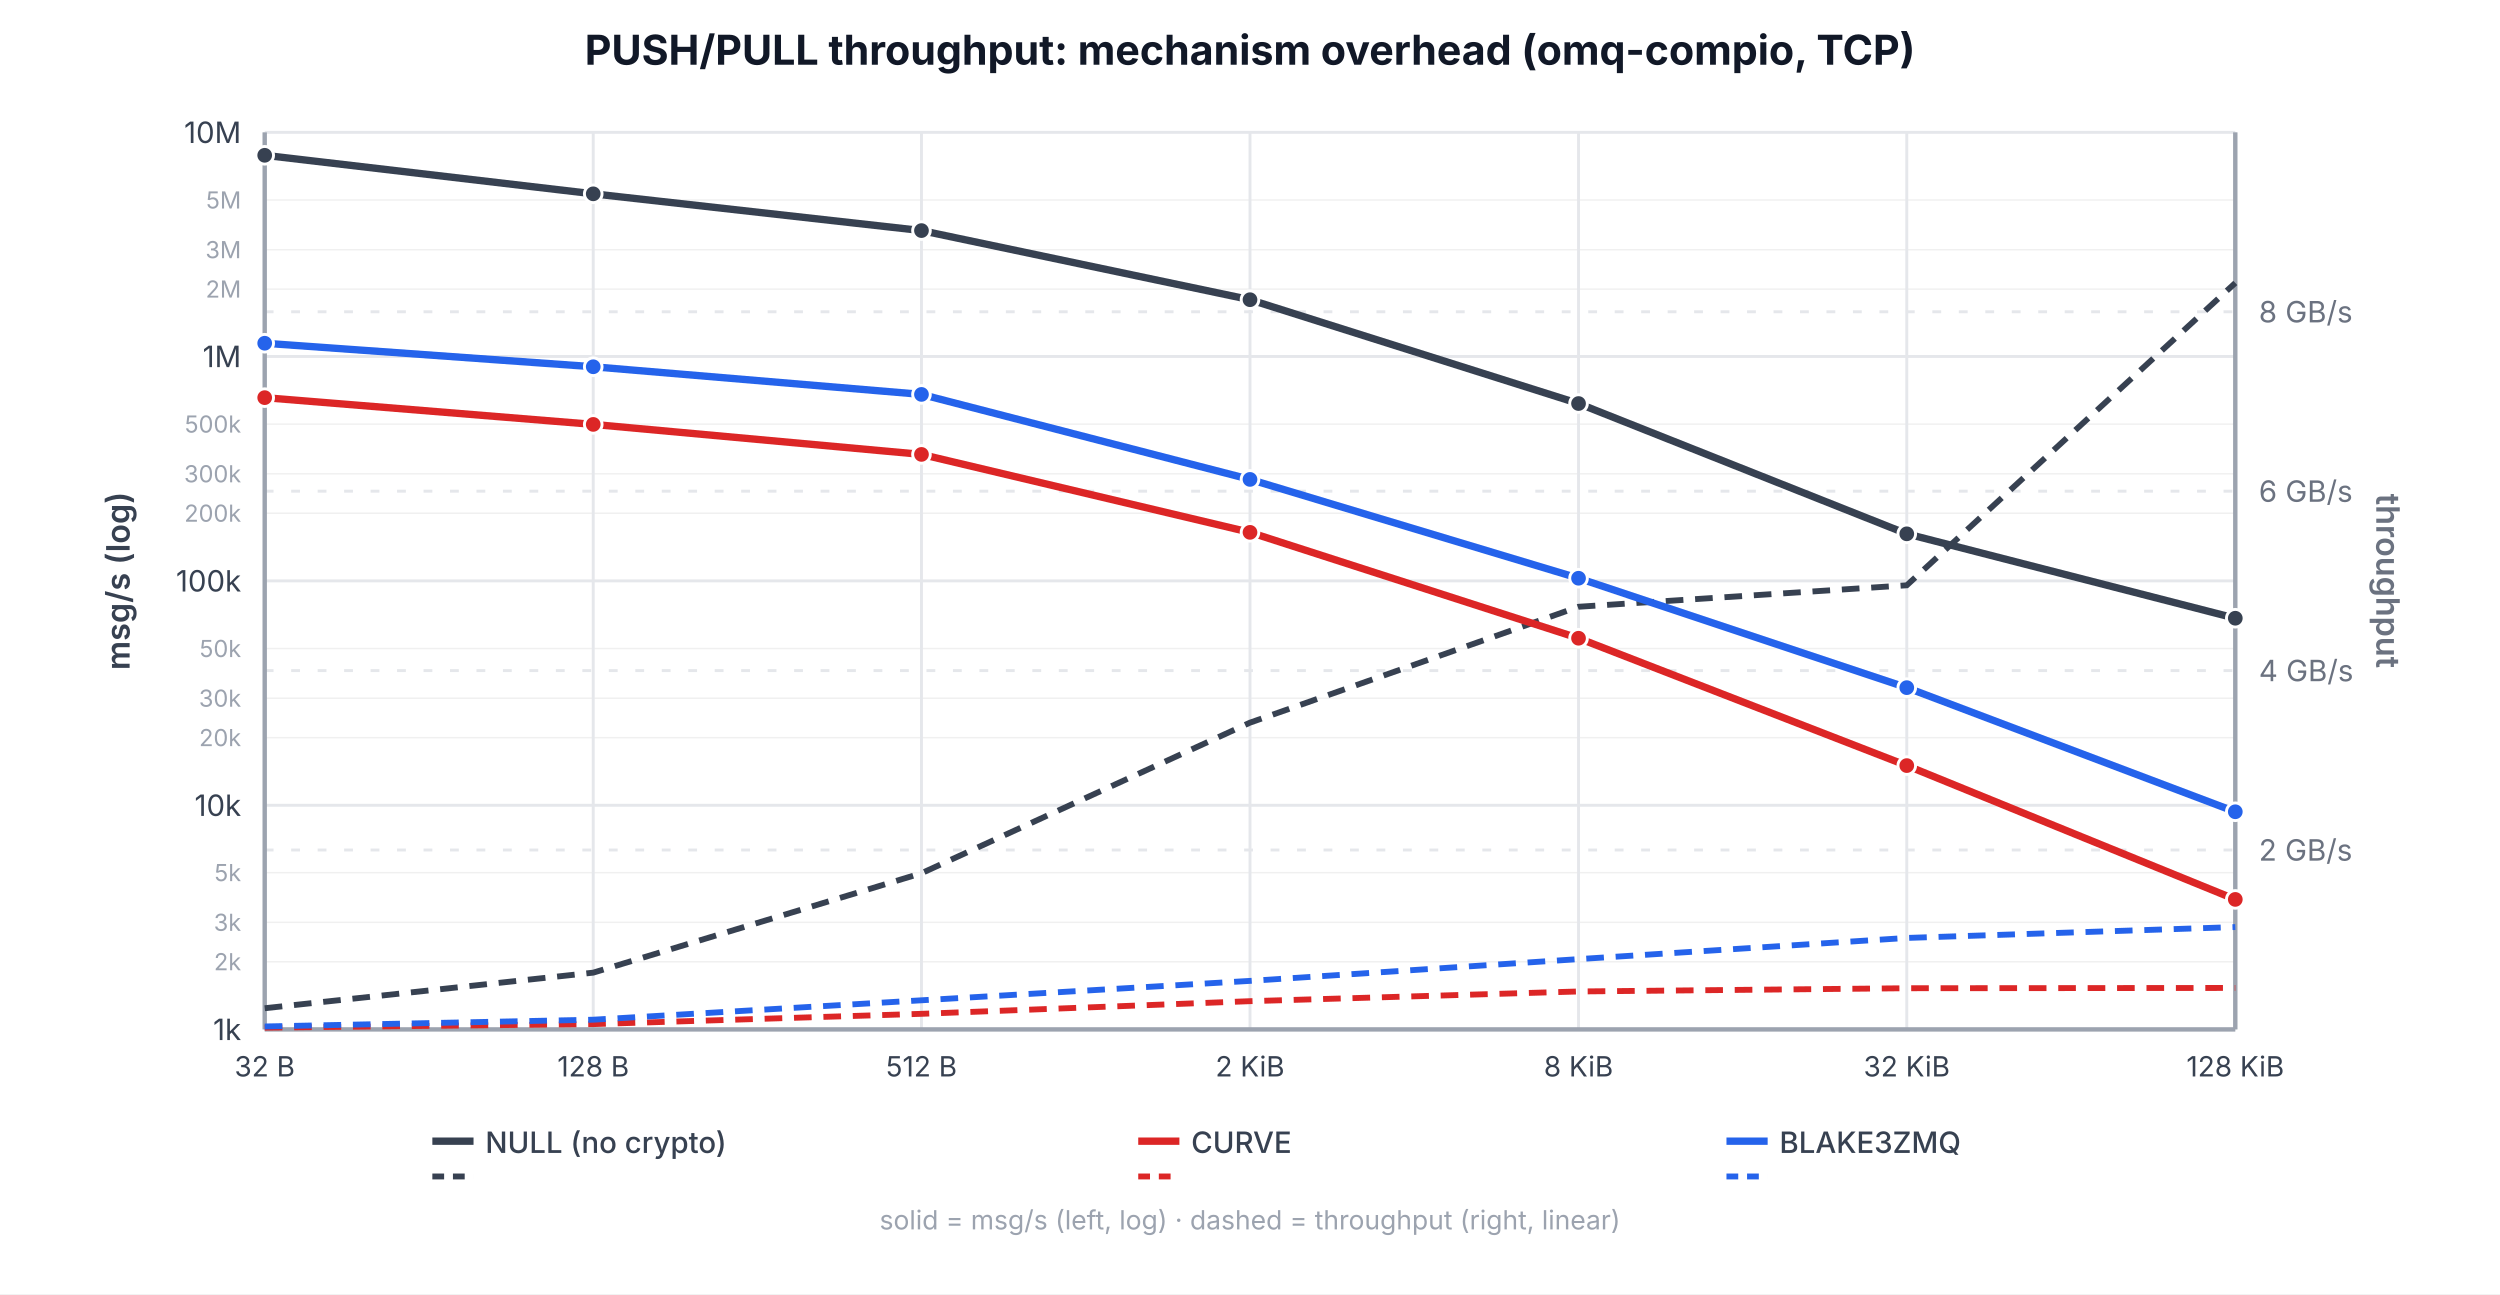
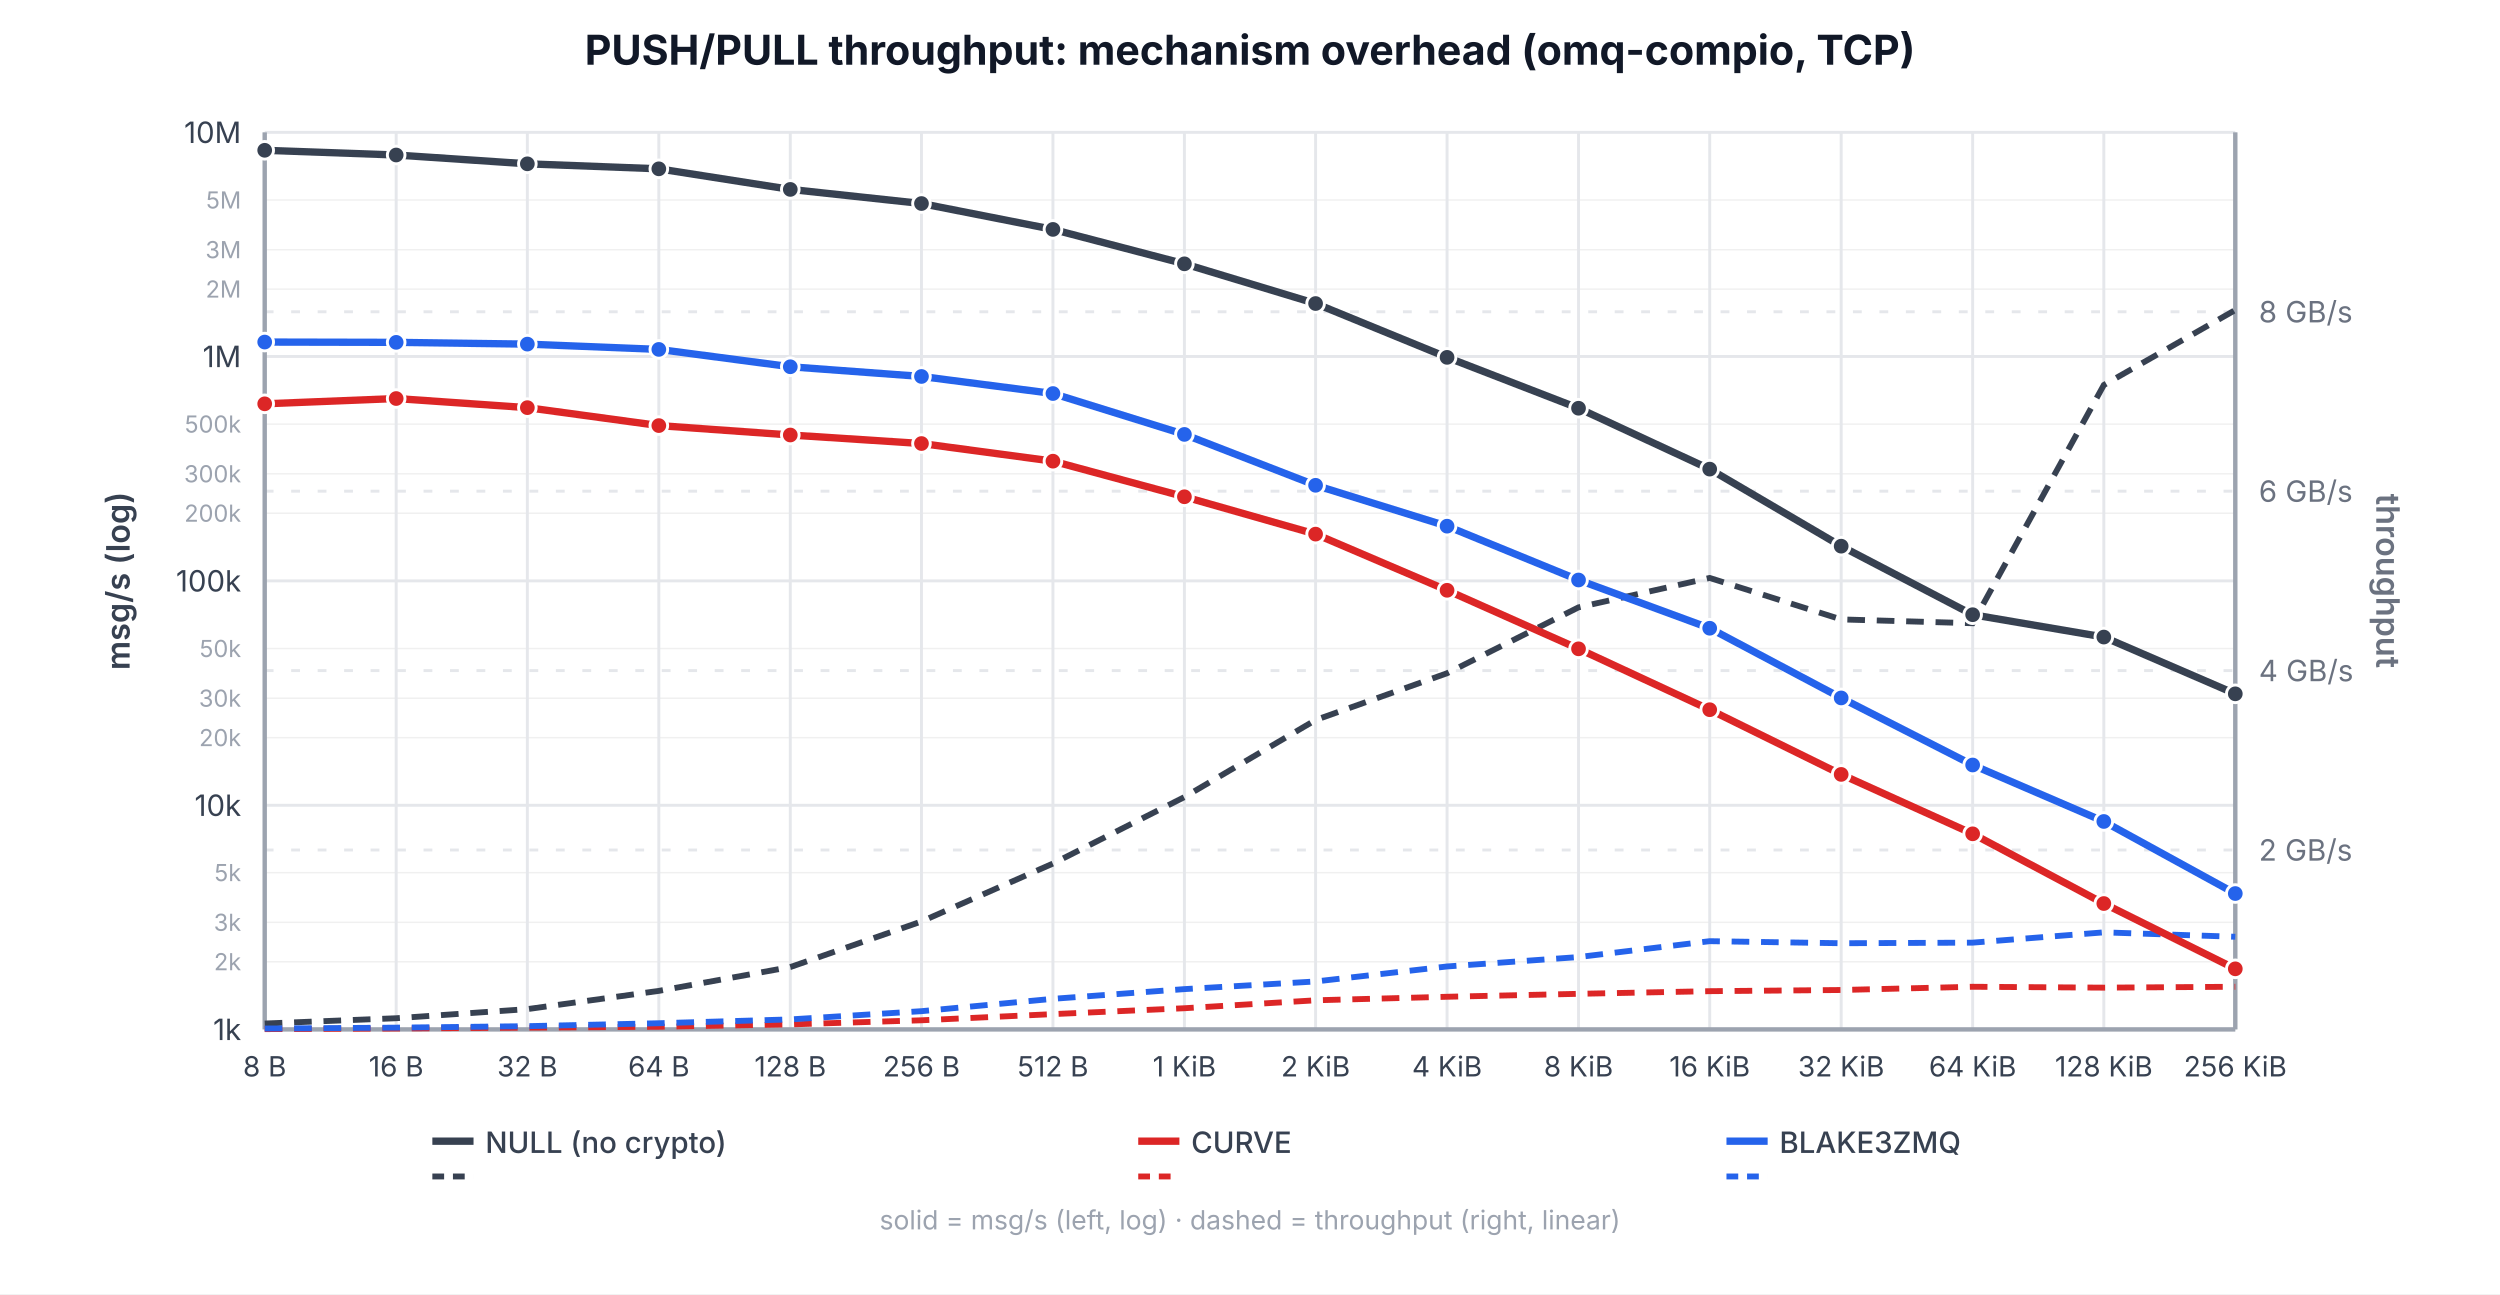
<svg xmlns="http://www.w3.org/2000/svg" viewBox="0 0 850 440" font-family="system-ui, -apple-system, sans-serif">
  <rect width="850" height="440" fill="white" />
  <line x1="90" y1="350.0" x2="760" y2="350.0" stroke="#e5e7eb" stroke-width="1" />
  <text x="82" y="350.0" text-anchor="end" dominant-baseline="middle" fill="#374151" font-size="10">1k</text>
  <line x1="90" y1="273.8" x2="760" y2="273.8" stroke="#e5e7eb" stroke-width="1" />
  <text x="82" y="273.8" text-anchor="end" dominant-baseline="middle" fill="#374151" font-size="10">10k</text>
  <line x1="90" y1="197.5" x2="760" y2="197.5" stroke="#e5e7eb" stroke-width="1" />
  <text x="82" y="197.5" text-anchor="end" dominant-baseline="middle" fill="#374151" font-size="10">100k</text>
  <line x1="90" y1="121.2" x2="760" y2="121.2" stroke="#e5e7eb" stroke-width="1" />
  <text x="82" y="121.2" text-anchor="end" dominant-baseline="middle" fill="#374151" font-size="10">1M</text>
  <line x1="90" y1="45.0" x2="760" y2="45.0" stroke="#e5e7eb" stroke-width="1" />
  <text x="82" y="45.0" text-anchor="end" dominant-baseline="middle" fill="#374151" font-size="10">10M</text>
  <line x1="90" y1="327.0" x2="760" y2="327.0" stroke="#f0f0f0" stroke-width="0.5" />
  <text x="82" y="327.0" text-anchor="end" dominant-baseline="middle" fill="#9ca3af" font-size="8">2k</text>
  <line x1="90" y1="313.6" x2="760" y2="313.6" stroke="#f0f0f0" stroke-width="0.5" />
  <text x="82" y="313.6" text-anchor="end" dominant-baseline="middle" fill="#9ca3af" font-size="8">3k</text>
  <line x1="90" y1="296.7" x2="760" y2="296.7" stroke="#f0f0f0" stroke-width="0.5" />
  <text x="82" y="296.7" text-anchor="end" dominant-baseline="middle" fill="#9ca3af" font-size="8">5k</text>
  <line x1="90" y1="250.8" x2="760" y2="250.8" stroke="#f0f0f0" stroke-width="0.5" />
  <text x="82" y="250.8" text-anchor="end" dominant-baseline="middle" fill="#9ca3af" font-size="8">20k</text>
  <line x1="90" y1="237.4" x2="760" y2="237.4" stroke="#f0f0f0" stroke-width="0.5" />
  <text x="82" y="237.4" text-anchor="end" dominant-baseline="middle" fill="#9ca3af" font-size="8">30k</text>
  <line x1="90" y1="220.5" x2="760" y2="220.5" stroke="#f0f0f0" stroke-width="0.5" />
  <text x="82" y="220.5" text-anchor="end" dominant-baseline="middle" fill="#9ca3af" font-size="8">50k</text>
  <line x1="90" y1="174.5" x2="760" y2="174.5" stroke="#f0f0f0" stroke-width="0.5" />
  <text x="82" y="174.5" text-anchor="end" dominant-baseline="middle" fill="#9ca3af" font-size="8">200k</text>
  <line x1="90" y1="161.1" x2="760" y2="161.1" stroke="#f0f0f0" stroke-width="0.5" />
  <text x="82" y="161.1" text-anchor="end" dominant-baseline="middle" fill="#9ca3af" font-size="8">300k</text>
  <line x1="90" y1="144.2" x2="760" y2="144.2" stroke="#f0f0f0" stroke-width="0.5" />
  <text x="82" y="144.2" text-anchor="end" dominant-baseline="middle" fill="#9ca3af" font-size="8">500k</text>
  <line x1="90" y1="98.3" x2="760" y2="98.3" stroke="#f0f0f0" stroke-width="0.5" />
  <text x="82" y="98.3" text-anchor="end" dominant-baseline="middle" fill="#9ca3af" font-size="8">2M</text>
  <line x1="90" y1="84.9" x2="760" y2="84.9" stroke="#f0f0f0" stroke-width="0.5" />
  <text x="82" y="84.9" text-anchor="end" dominant-baseline="middle" fill="#9ca3af" font-size="8">3M</text>
  <line x1="90" y1="68.0" x2="760" y2="68.0" stroke="#f0f0f0" stroke-width="0.5" />
  <text x="82" y="68.0" text-anchor="end" dominant-baseline="middle" fill="#9ca3af" font-size="8">5M</text>
  <line x1="90" y1="289.0" x2="760" y2="289.0" stroke="#e5e7eb" stroke-width="1" stroke-dasharray="3,6" />
  <text x="768" y="289.0" text-anchor="start" dominant-baseline="middle" fill="#6b7280" font-size="10">2 GB/s</text>
  <line x1="90" y1="228.0" x2="760" y2="228.0" stroke="#e5e7eb" stroke-width="1" stroke-dasharray="3,6" />
  <text x="768" y="228.0" text-anchor="start" dominant-baseline="middle" fill="#6b7280" font-size="10">4 GB/s</text>
  <line x1="90" y1="167.0" x2="760" y2="167.0" stroke="#e5e7eb" stroke-width="1" stroke-dasharray="3,6" />
  <text x="768" y="167.0" text-anchor="start" dominant-baseline="middle" fill="#6b7280" font-size="10">6 GB/s</text>
  <line x1="90" y1="106.0" x2="760" y2="106.0" stroke="#e5e7eb" stroke-width="1" stroke-dasharray="3,6" />
  <text x="768" y="106.0" text-anchor="start" dominant-baseline="middle" fill="#6b7280" font-size="10">8 GB/s</text>
  <line x1="90.0" y1="45" x2="90.0" y2="350" stroke="#e5e7eb" stroke-width="1" />
-   <line x1="201.7" y1="45" x2="201.7" y2="350" stroke="#e5e7eb" stroke-width="1" />
+   <line x1="134.7" y1="45" x2="134.7" y2="350" stroke="#e5e7eb" stroke-width="1" />
+   <line x1="179.3" y1="45" x2="179.3" y2="350" stroke="#e5e7eb" stroke-width="1" />
+   <line x1="224.0" y1="45" x2="224.0" y2="350" stroke="#e5e7eb" stroke-width="1" />
+   <line x1="268.7" y1="45" x2="268.7" y2="350" stroke="#e5e7eb" stroke-width="1" />
  <line x1="313.3" y1="45" x2="313.3" y2="350" stroke="#e5e7eb" stroke-width="1" />
-   <line x1="425.0" y1="45" x2="425.0" y2="350" stroke="#e5e7eb" stroke-width="1" />
+   <line x1="358.0" y1="45" x2="358.0" y2="350" stroke="#e5e7eb" stroke-width="1" />
+   <line x1="402.7" y1="45" x2="402.7" y2="350" stroke="#e5e7eb" stroke-width="1" />
+   <line x1="447.3" y1="45" x2="447.3" y2="350" stroke="#e5e7eb" stroke-width="1" />
+   <line x1="492.0" y1="45" x2="492.0" y2="350" stroke="#e5e7eb" stroke-width="1" />
  <line x1="536.7" y1="45" x2="536.7" y2="350" stroke="#e5e7eb" stroke-width="1" />
-   <line x1="648.3" y1="45" x2="648.3" y2="350" stroke="#e5e7eb" stroke-width="1" />
+   <line x1="581.3" y1="45" x2="581.3" y2="350" stroke="#e5e7eb" stroke-width="1" />
+   <line x1="626.0" y1="45" x2="626.0" y2="350" stroke="#e5e7eb" stroke-width="1" />
+   <line x1="670.7" y1="45" x2="670.7" y2="350" stroke="#e5e7eb" stroke-width="1" />
+   <line x1="715.3" y1="45" x2="715.3" y2="350" stroke="#e5e7eb" stroke-width="1" />
  <line x1="760.0" y1="45" x2="760.0" y2="350" stroke="#e5e7eb" stroke-width="1" />
  <line x1="90" y1="45" x2="90" y2="350" stroke="#9ca3af" stroke-width="1.5" />
  <line x1="760" y1="45" x2="760" y2="350" stroke="#9ca3af" stroke-width="1.5" />
  <line x1="90" y1="350" x2="760" y2="350" stroke="#9ca3af" stroke-width="1.5" />
-   <text x="90.0" y="366" text-anchor="middle" fill="#374151" font-size="9.5">32 B</text>
-   <text x="201.7" y="366" text-anchor="middle" fill="#374151" font-size="9.5">128 B</text>
-   <text x="313.3" y="366" text-anchor="middle" fill="#374151" font-size="9.5">512 B</text>
-   <text x="425.0" y="366" text-anchor="middle" fill="#374151" font-size="9.5">2 KiB</text>
+   <text x="90.0" y="366" text-anchor="middle" fill="#374151" font-size="9.5">8 B</text>
+   <text x="134.7" y="366" text-anchor="middle" fill="#374151" font-size="9.5">16 B</text>
+   <text x="179.3" y="366" text-anchor="middle" fill="#374151" font-size="9.5">32 B</text>
+   <text x="224.0" y="366" text-anchor="middle" fill="#374151" font-size="9.5">64 B</text>
+   <text x="268.7" y="366" text-anchor="middle" fill="#374151" font-size="9.5">128 B</text>
+   <text x="313.3" y="366" text-anchor="middle" fill="#374151" font-size="9.5">256 B</text>
+   <text x="358.0" y="366" text-anchor="middle" fill="#374151" font-size="9.5">512 B</text>
+   <text x="402.7" y="366" text-anchor="middle" fill="#374151" font-size="9.5">1 KiB</text>
+   <text x="447.3" y="366" text-anchor="middle" fill="#374151" font-size="9.5">2 KiB</text>
+   <text x="492.0" y="366" text-anchor="middle" fill="#374151" font-size="9.5">4 KiB</text>
  <text x="536.7" y="366" text-anchor="middle" fill="#374151" font-size="9.5">8 KiB</text>
-   <text x="648.3" y="366" text-anchor="middle" fill="#374151" font-size="9.5">32 KiB</text>
-   <text x="760.0" y="366" text-anchor="middle" fill="#374151" font-size="9.5">128 KiB</text>
+   <text x="581.3" y="366" text-anchor="middle" fill="#374151" font-size="9.5">16 KiB</text>
+   <text x="626.0" y="366" text-anchor="middle" fill="#374151" font-size="9.5">32 KiB</text>
+   <text x="670.7" y="366" text-anchor="middle" fill="#374151" font-size="9.5">64 KiB</text>
+   <text x="715.3" y="366" text-anchor="middle" fill="#374151" font-size="9.5">128 KiB</text>
+   <text x="760.0" y="366" text-anchor="middle" fill="#374151" font-size="9.5">256 KiB</text>
  <text x="40" y="197.5" text-anchor="middle" dominant-baseline="middle" fill="#374151" font-size="11" font-weight="600" transform="rotate(-90,40,197.5)">msg/s (log)</text>
  <text x="812" y="197.5" text-anchor="middle" dominant-baseline="middle" fill="#6b7280" font-size="11" font-weight="600" transform="rotate(90,812,197.5)">throughput</text>
  <text x="425.0" y="22" text-anchor="middle" fill="#111827" font-size="14" font-weight="700">PUSH/PULL throughput: mechanism overhead (omq-compio, TCP)</text>
-   <polyline points="90.0,342.8 201.7,330.7 313.3,296.9 425.0,245.7 536.7,206.3 648.3,199.0 760.0,96.2" fill="none" stroke="#374151" stroke-width="2" stroke-dasharray="6,4" />
-   <polyline points="90.0,349.4 201.7,348.2 313.3,344.7 425.0,340.4 536.7,337.1 648.3,336.0 760.0,335.9" fill="none" stroke="#dc2626" stroke-width="2" stroke-dasharray="6,4" />
-   <polyline points="90.0,349.0 201.7,346.7 313.3,340.1 425.0,333.5 536.7,326.1 648.3,318.9 760.0,315.2" fill="none" stroke="#2563eb" stroke-width="2" stroke-dasharray="6,4" />
-   <polyline points="90.0,52.8 201.7,65.9 313.3,78.4 425.0,101.9 536.7,137.2 648.3,181.5 760.0,210.2" fill="none" stroke="#374151" stroke-width="2.5" stroke-linecap="round" stroke-linejoin="round" />
-   <circle cx="90.0" cy="52.8" r="3" fill="#374151" stroke="white" stroke-width="1" />
-   <circle cx="201.7" cy="65.9" r="3" fill="#374151" stroke="white" stroke-width="1" />
-   <circle cx="313.3" cy="78.4" r="3" fill="#374151" stroke="white" stroke-width="1" />
-   <circle cx="425.0" cy="101.9" r="3" fill="#374151" stroke="white" stroke-width="1" />
-   <circle cx="536.7" cy="137.2" r="3" fill="#374151" stroke="white" stroke-width="1" />
-   <circle cx="648.3" cy="181.5" r="3" fill="#374151" stroke="white" stroke-width="1" />
-   <circle cx="760.0" cy="210.2" r="3" fill="#374151" stroke="white" stroke-width="1" />
-   <polyline points="90.0,135.2 201.7,144.3 313.3,154.5 425.0,181.0 536.7,217.0 648.3,260.3 760.0,305.8" fill="none" stroke="#dc2626" stroke-width="2.5" stroke-linecap="round" stroke-linejoin="round" />
-   <circle cx="90.0" cy="135.2" r="3" fill="#dc2626" stroke="white" stroke-width="1" />
-   <circle cx="201.7" cy="144.3" r="3" fill="#dc2626" stroke="white" stroke-width="1" />
-   <circle cx="313.3" cy="154.5" r="3" fill="#dc2626" stroke="white" stroke-width="1" />
-   <circle cx="425.0" cy="181.0" r="3" fill="#dc2626" stroke="white" stroke-width="1" />
-   <circle cx="536.7" cy="217.0" r="3" fill="#dc2626" stroke="white" stroke-width="1" />
-   <circle cx="648.3" cy="260.3" r="3" fill="#dc2626" stroke="white" stroke-width="1" />
-   <circle cx="760.0" cy="305.8" r="3" fill="#dc2626" stroke="white" stroke-width="1" />
-   <polyline points="90.0,116.7 201.7,124.7 313.3,134.1 425.0,163.0 536.7,196.6 648.3,233.8 760.0,276.0" fill="none" stroke="#2563eb" stroke-width="2.5" stroke-linecap="round" stroke-linejoin="round" />
-   <circle cx="90.0" cy="116.7" r="3" fill="#2563eb" stroke="white" stroke-width="1" />
-   <circle cx="201.7" cy="124.7" r="3" fill="#2563eb" stroke="white" stroke-width="1" />
-   <circle cx="313.3" cy="134.1" r="3" fill="#2563eb" stroke="white" stroke-width="1" />
-   <circle cx="425.0" cy="163.0" r="3" fill="#2563eb" stroke="white" stroke-width="1" />
-   <circle cx="536.7" cy="196.6" r="3" fill="#2563eb" stroke="white" stroke-width="1" />
-   <circle cx="648.3" cy="233.8" r="3" fill="#2563eb" stroke="white" stroke-width="1" />
-   <circle cx="760.0" cy="276.0" r="3" fill="#2563eb" stroke="white" stroke-width="1" />
+   <polyline points="90.0,348.0 134.7,346.2 179.3,343.1 224.0,336.9 268.7,328.8 313.3,313.3 358.0,293.6 402.7,271.0 447.3,244.8 492.0,228.9 536.7,206.5 581.3,196.5 626.0,210.6 670.7,211.9 715.3,130.9 760.0,105.4" fill="none" stroke="#374151" stroke-width="2" stroke-dasharray="6,4" />
+   <polyline points="90.0,349.9 134.7,349.7 179.3,349.4 224.0,349.1 268.7,348.3 313.3,346.9 358.0,344.8 402.7,342.8 447.3,340.1 492.0,338.9 536.7,337.9 581.3,337.0 626.0,336.6 670.7,335.5 715.3,335.8 760.0,335.5" fill="none" stroke="#dc2626" stroke-width="2" stroke-dasharray="6,4" />
+   <polyline points="90.0,349.7 134.7,349.4 179.3,348.9 224.0,347.9 268.7,346.6 313.3,343.8 358.0,339.6 402.7,336.3 447.3,333.7 492.0,328.6 536.7,325.4 581.3,320.0 626.0,320.7 670.7,320.5 715.3,317.0 760.0,318.5" fill="none" stroke="#2563eb" stroke-width="2" stroke-dasharray="6,4" />
+   <polyline points="90.0,51.1 134.7,52.7 179.3,55.7 224.0,57.4 268.7,64.4 313.3,69.2 358.0,78.0 402.7,89.7 447.3,103.2 492.0,121.5 536.7,138.8 581.3,159.5 626.0,185.7 670.7,209.0 715.3,216.6 760.0,235.9" fill="none" stroke="#374151" stroke-width="2.5" stroke-linecap="round" stroke-linejoin="round" />
+   <circle cx="90.0" cy="51.1" r="3" fill="#374151" stroke="white" stroke-width="1" />
+   <circle cx="134.7" cy="52.7" r="3" fill="#374151" stroke="white" stroke-width="1" />
+   <circle cx="179.3" cy="55.7" r="3" fill="#374151" stroke="white" stroke-width="1" />
+   <circle cx="224.0" cy="57.4" r="3" fill="#374151" stroke="white" stroke-width="1" />
+   <circle cx="268.7" cy="64.4" r="3" fill="#374151" stroke="white" stroke-width="1" />
+   <circle cx="313.3" cy="69.2" r="3" fill="#374151" stroke="white" stroke-width="1" />
+   <circle cx="358.0" cy="78.0" r="3" fill="#374151" stroke="white" stroke-width="1" />
+   <circle cx="402.7" cy="89.7" r="3" fill="#374151" stroke="white" stroke-width="1" />
+   <circle cx="447.3" cy="103.2" r="3" fill="#374151" stroke="white" stroke-width="1" />
+   <circle cx="492.0" cy="121.5" r="3" fill="#374151" stroke="white" stroke-width="1" />
+   <circle cx="536.7" cy="138.8" r="3" fill="#374151" stroke="white" stroke-width="1" />
+   <circle cx="581.3" cy="159.5" r="3" fill="#374151" stroke="white" stroke-width="1" />
+   <circle cx="626.0" cy="185.7" r="3" fill="#374151" stroke="white" stroke-width="1" />
+   <circle cx="670.7" cy="209.0" r="3" fill="#374151" stroke="white" stroke-width="1" />
+   <circle cx="715.3" cy="216.6" r="3" fill="#374151" stroke="white" stroke-width="1" />
+   <circle cx="760.0" cy="235.9" r="3" fill="#374151" stroke="white" stroke-width="1" />
+   <polyline points="90.0,137.3 134.7,135.5 179.3,138.6 224.0,144.7 268.7,147.9 313.3,150.8 358.0,156.8 402.7,168.9 447.3,181.6 492.0,200.7 536.7,220.6 581.3,241.3 626.0,263.3 670.7,283.5 715.3,307.2 760.0,329.4" fill="none" stroke="#dc2626" stroke-width="2.5" stroke-linecap="round" stroke-linejoin="round" />
+   <circle cx="90.0" cy="137.3" r="3" fill="#dc2626" stroke="white" stroke-width="1" />
+   <circle cx="134.7" cy="135.5" r="3" fill="#dc2626" stroke="white" stroke-width="1" />
+   <circle cx="179.3" cy="138.6" r="3" fill="#dc2626" stroke="white" stroke-width="1" />
+   <circle cx="224.0" cy="144.7" r="3" fill="#dc2626" stroke="white" stroke-width="1" />
+   <circle cx="268.7" cy="147.9" r="3" fill="#dc2626" stroke="white" stroke-width="1" />
+   <circle cx="313.3" cy="150.8" r="3" fill="#dc2626" stroke="white" stroke-width="1" />
+   <circle cx="358.0" cy="156.8" r="3" fill="#dc2626" stroke="white" stroke-width="1" />
+   <circle cx="402.7" cy="168.9" r="3" fill="#dc2626" stroke="white" stroke-width="1" />
+   <circle cx="447.3" cy="181.6" r="3" fill="#dc2626" stroke="white" stroke-width="1" />
+   <circle cx="492.0" cy="200.7" r="3" fill="#dc2626" stroke="white" stroke-width="1" />
+   <circle cx="536.7" cy="220.6" r="3" fill="#dc2626" stroke="white" stroke-width="1" />
+   <circle cx="581.3" cy="241.3" r="3" fill="#dc2626" stroke="white" stroke-width="1" />
+   <circle cx="626.0" cy="263.3" r="3" fill="#dc2626" stroke="white" stroke-width="1" />
+   <circle cx="670.7" cy="283.5" r="3" fill="#dc2626" stroke="white" stroke-width="1" />
+   <circle cx="715.3" cy="307.2" r="3" fill="#dc2626" stroke="white" stroke-width="1" />
+   <circle cx="760.0" cy="329.4" r="3" fill="#dc2626" stroke="white" stroke-width="1" />
+   <polyline points="90.0,116.3 134.7,116.4 179.3,117.0 224.0,118.8 268.7,124.7 313.3,128.0 358.0,133.8 402.7,147.7 447.3,165.0 492.0,178.9 536.7,197.2 581.3,213.6 626.0,237.3 670.7,260.1 715.3,279.3 760.0,303.8" fill="none" stroke="#2563eb" stroke-width="2.5" stroke-linecap="round" stroke-linejoin="round" />
+   <circle cx="90.0" cy="116.3" r="3" fill="#2563eb" stroke="white" stroke-width="1" />
+   <circle cx="134.7" cy="116.4" r="3" fill="#2563eb" stroke="white" stroke-width="1" />
+   <circle cx="179.3" cy="117.0" r="3" fill="#2563eb" stroke="white" stroke-width="1" />
+   <circle cx="224.0" cy="118.8" r="3" fill="#2563eb" stroke="white" stroke-width="1" />
+   <circle cx="268.7" cy="124.7" r="3" fill="#2563eb" stroke="white" stroke-width="1" />
+   <circle cx="313.3" cy="128.0" r="3" fill="#2563eb" stroke="white" stroke-width="1" />
+   <circle cx="358.0" cy="133.8" r="3" fill="#2563eb" stroke="white" stroke-width="1" />
+   <circle cx="402.7" cy="147.7" r="3" fill="#2563eb" stroke="white" stroke-width="1" />
+   <circle cx="447.3" cy="165.0" r="3" fill="#2563eb" stroke="white" stroke-width="1" />
+   <circle cx="492.0" cy="178.9" r="3" fill="#2563eb" stroke="white" stroke-width="1" />
+   <circle cx="536.7" cy="197.2" r="3" fill="#2563eb" stroke="white" stroke-width="1" />
+   <circle cx="581.3" cy="213.6" r="3" fill="#2563eb" stroke="white" stroke-width="1" />
+   <circle cx="626.0" cy="237.3" r="3" fill="#2563eb" stroke="white" stroke-width="1" />
+   <circle cx="670.7" cy="260.1" r="3" fill="#2563eb" stroke="white" stroke-width="1" />
+   <circle cx="715.3" cy="279.3" r="3" fill="#2563eb" stroke="white" stroke-width="1" />
+   <circle cx="760.0" cy="303.8" r="3" fill="#2563eb" stroke="white" stroke-width="1" />
  <line x1="147" y1="388" x2="161" y2="388" stroke="#374151" stroke-width="2.5" />
  <line x1="147" y1="400" x2="161" y2="400" stroke="#374151" stroke-width="2" stroke-dasharray="4,3" />
  <text x="165" y="392" fill="#374151" font-size="10" font-weight="500">NULL (no crypto)</text>
  <line x1="387" y1="388" x2="401" y2="388" stroke="#dc2626" stroke-width="2.5" />
  <line x1="387" y1="400" x2="401" y2="400" stroke="#dc2626" stroke-width="2" stroke-dasharray="4,3" />
  <text x="405" y="392" fill="#374151" font-size="10" font-weight="500">CURVE</text>
  <line x1="587" y1="388" x2="601" y2="388" stroke="#2563eb" stroke-width="2.5" />
  <line x1="587" y1="400" x2="601" y2="400" stroke="#2563eb" stroke-width="2" stroke-dasharray="4,3" />
  <text x="605" y="392" fill="#374151" font-size="10" font-weight="500">BLAKE3ZMQ</text>
  <text x="425.0" y="418" text-anchor="middle" fill="#9ca3af" font-size="9">solid = msg/s (left, log) · dashed = throughput (right, linear)</text>
</svg>
